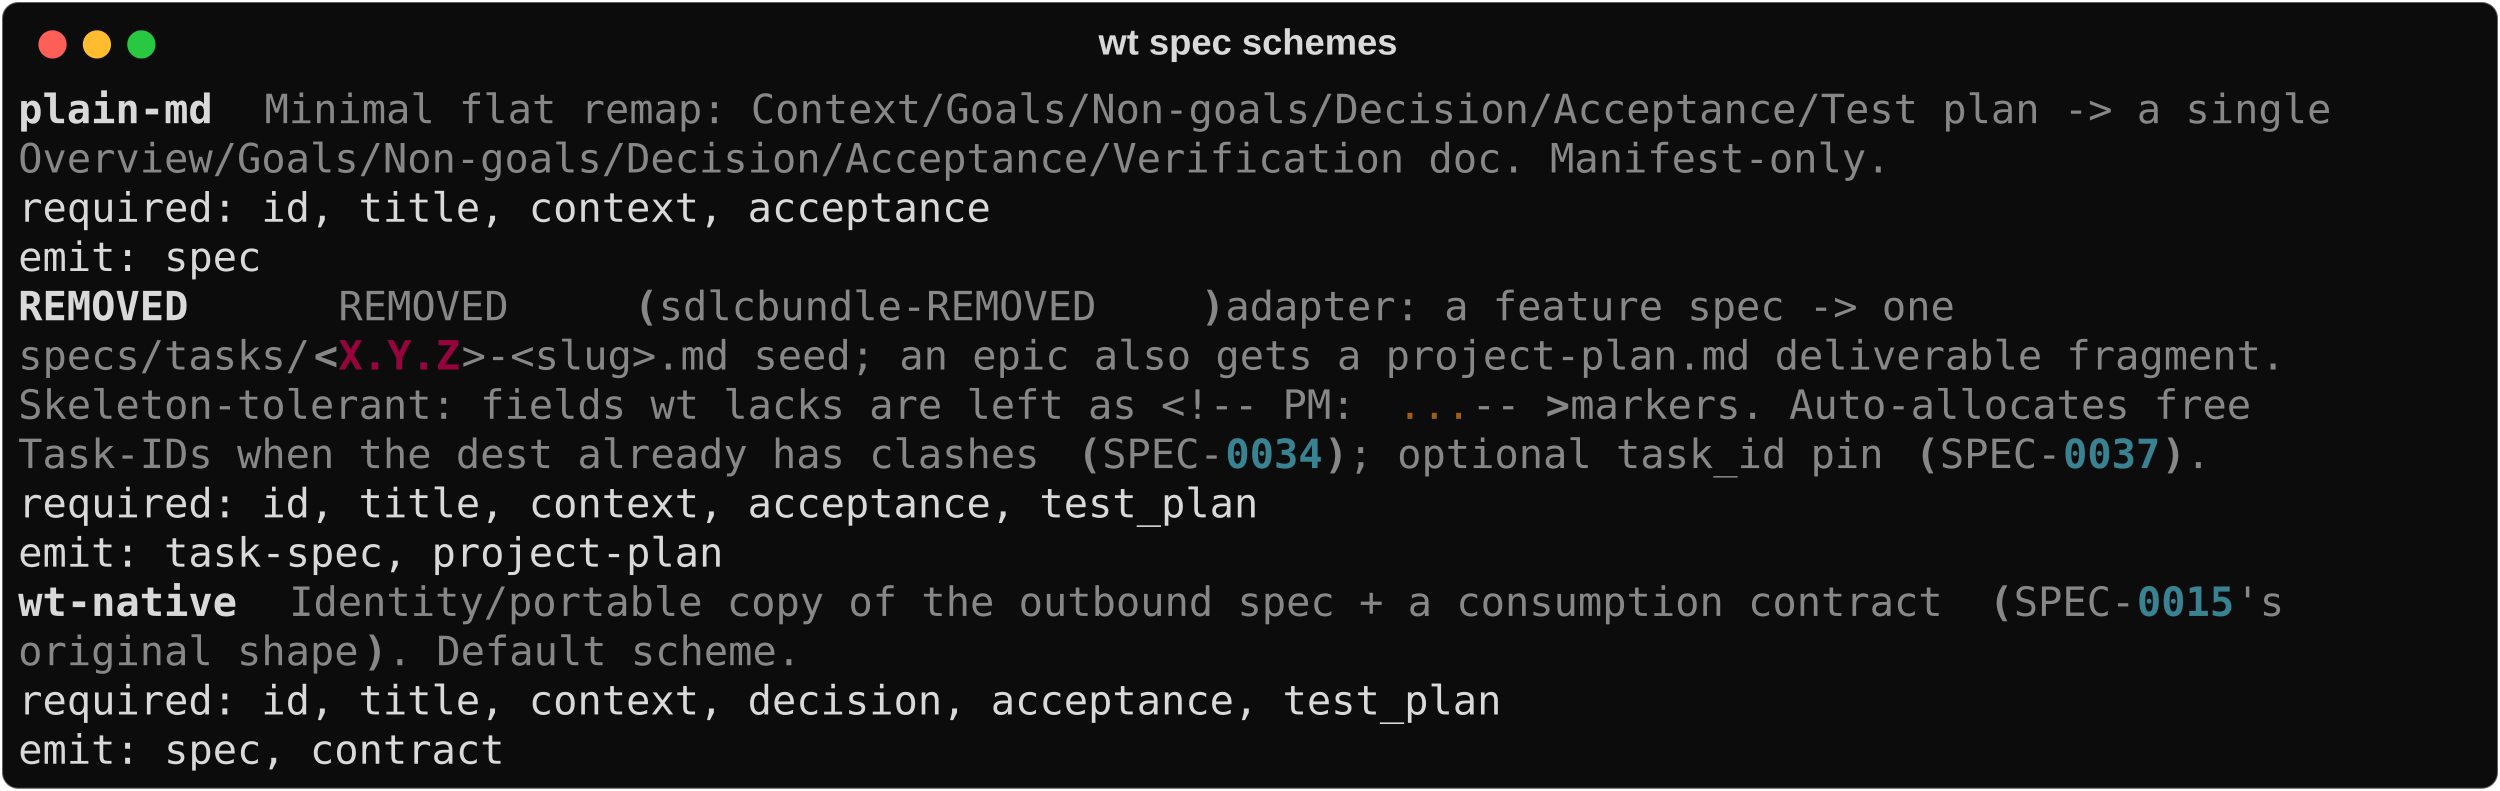
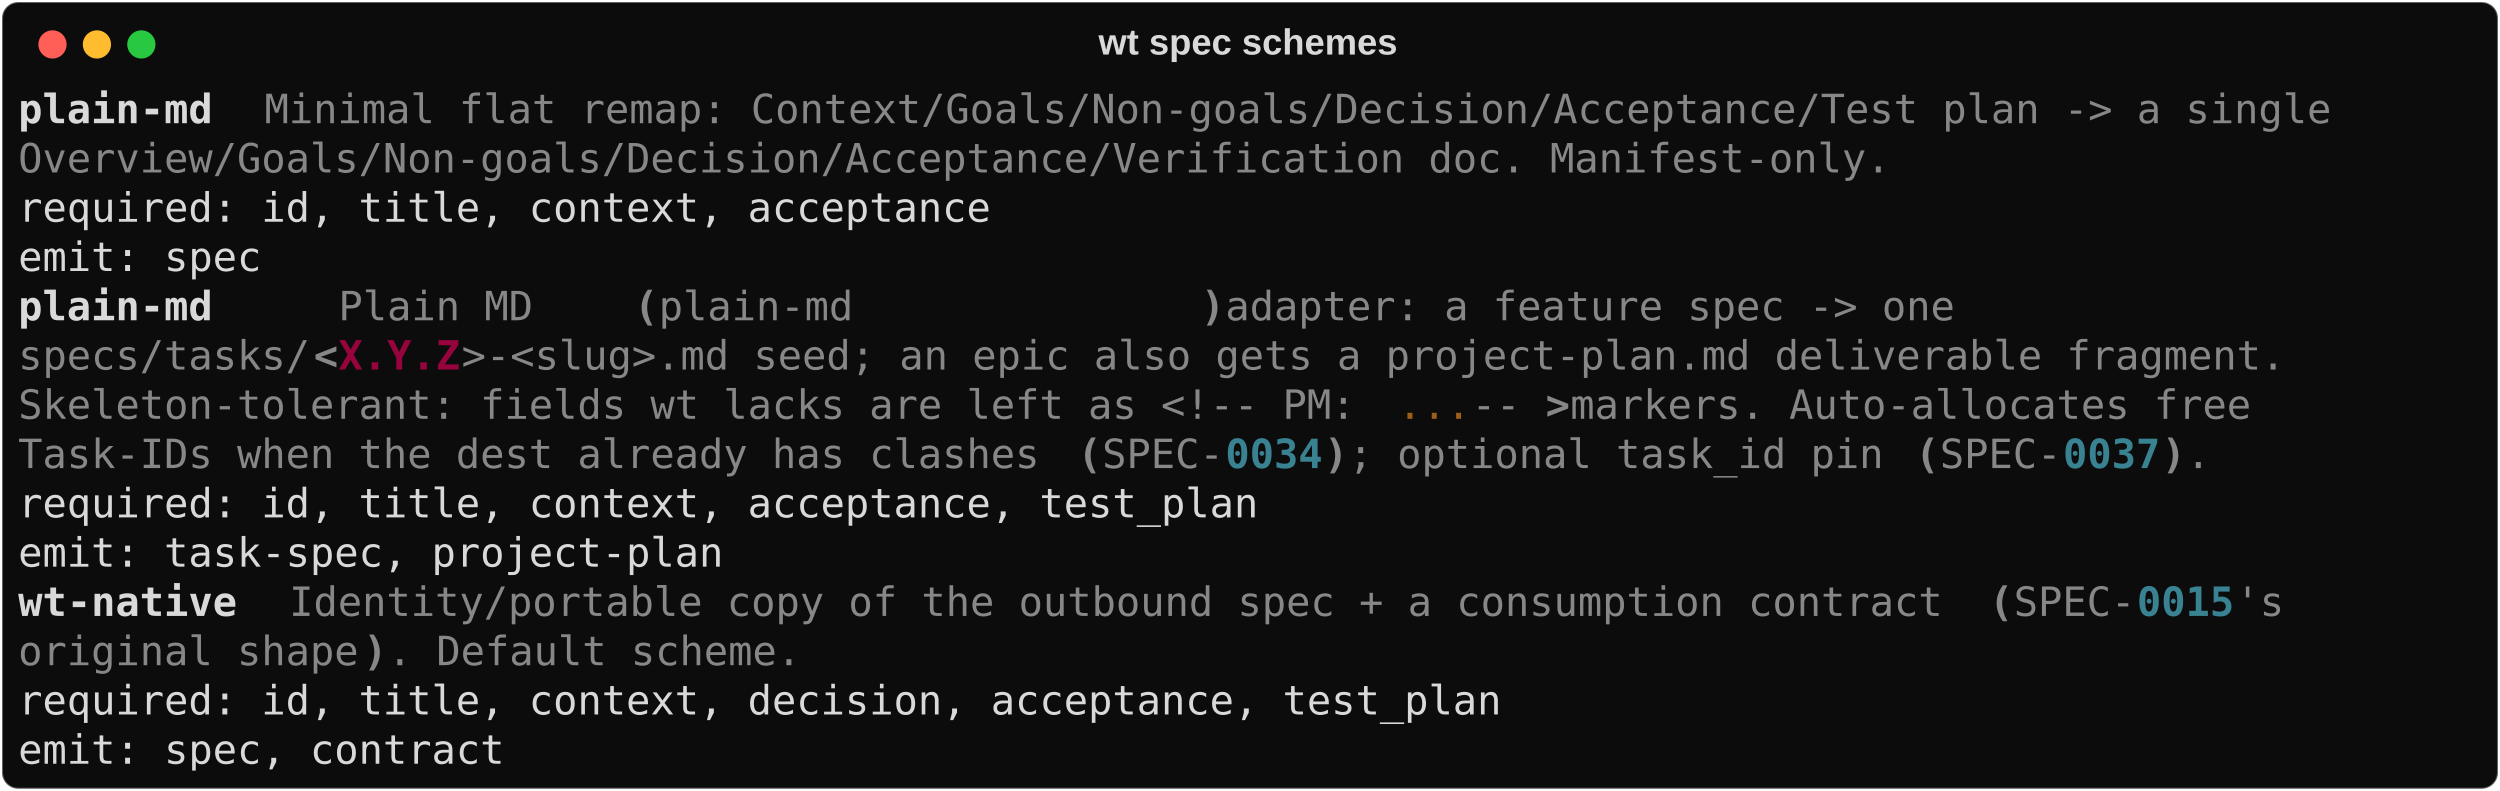
<svg xmlns="http://www.w3.org/2000/svg" class="rich-terminal" viewBox="0 0 1238 391.6">
  <style>

    @font-face {
        font-family: "Fira Code";
        src: local("FiraCode-Regular"),
                url("https://cdnjs.cloudflare.com/ajax/libs/firacode/6.2.0/woff2/FiraCode-Regular.woff2") format("woff2"),
                url("https://cdnjs.cloudflare.com/ajax/libs/firacode/6.2.0/woff/FiraCode-Regular.woff") format("woff");
        font-style: normal;
        font-weight: 400;
    }
    @font-face {
        font-family: "Fira Code";
        src: local("FiraCode-Bold"),
                url("https://cdnjs.cloudflare.com/ajax/libs/firacode/6.2.0/woff2/FiraCode-Bold.woff2") format("woff2"),
                url("https://cdnjs.cloudflare.com/ajax/libs/firacode/6.2.0/woff/FiraCode-Bold.woff") format("woff");
        font-style: bold;
        font-weight: 700;
    }

    .terminal-304398853-matrix {
        font-family: Fira Code, monospace;
        font-size: 20px;
        line-height: 24.4px;
        font-variant-east-asian: full-width;
    }

    .terminal-304398853-title {
        font-size: 18px;
        font-weight: bold;
        font-family: arial;
    }

    .terminal-304398853-r1 { fill: #d9d9d9;font-weight: bold }
.terminal-304398853-r2 { fill: #d9d9d9 }
.terminal-304398853-r3 { fill: #878787 }
.terminal-304398853-r4 { fill: #878787;font-weight: bold }
.terminal-304398853-r5 { fill: #97043d;font-weight: bold }
.terminal-304398853-r6 { fill: #9c5f17 }
.terminal-304398853-r7 { fill: #398291;font-weight: bold }
    </style>
  <defs>
    <clipPath id="terminal-304398853-clip-terminal">
      <rect x="0" y="0" width="1219.0" height="340.6" />
    </clipPath>
    <clipPath id="terminal-304398853-line-0">
      <rect x="0" y="1.5" width="1220" height="24.65" />
    </clipPath>
    <clipPath id="terminal-304398853-line-1">
      <rect x="0" y="25.9" width="1220" height="24.65" />
    </clipPath>
    <clipPath id="terminal-304398853-line-2">
      <rect x="0" y="50.3" width="1220" height="24.65" />
    </clipPath>
    <clipPath id="terminal-304398853-line-3">
      <rect x="0" y="74.7" width="1220" height="24.65" />
    </clipPath>
    <clipPath id="terminal-304398853-line-4">
      <rect x="0" y="99.1" width="1220" height="24.65" />
    </clipPath>
    <clipPath id="terminal-304398853-line-5">
      <rect x="0" y="123.5" width="1220" height="24.65" />
    </clipPath>
    <clipPath id="terminal-304398853-line-6">
      <rect x="0" y="147.9" width="1220" height="24.65" />
    </clipPath>
    <clipPath id="terminal-304398853-line-7">
      <rect x="0" y="172.3" width="1220" height="24.65" />
    </clipPath>
    <clipPath id="terminal-304398853-line-8">
      <rect x="0" y="196.7" width="1220" height="24.65" />
    </clipPath>
    <clipPath id="terminal-304398853-line-9">
      <rect x="0" y="221.1" width="1220" height="24.65" />
    </clipPath>
    <clipPath id="terminal-304398853-line-10">
      <rect x="0" y="245.5" width="1220" height="24.65" />
    </clipPath>
    <clipPath id="terminal-304398853-line-11">
      <rect x="0" y="269.9" width="1220" height="24.65" />
    </clipPath>
    <clipPath id="terminal-304398853-line-12">
      <rect x="0" y="294.3" width="1220" height="24.65" />
    </clipPath>
  </defs>
  <rect fill="#0c0c0c" stroke="rgba(255,255,255,0.35)" stroke-width="1" x="1" y="1" width="1236" height="389.6" rx="8" />
  <text class="terminal-304398853-title" fill="#d9d9d9" text-anchor="middle" x="618" y="27">wt spec schemes</text>
  <g transform="translate(26,22)">
    <circle cx="0" cy="0" r="7" fill="#ff5f57" />
    <circle cx="22" cy="0" r="7" fill="#febc2e" />
    <circle cx="44" cy="0" r="7" fill="#28c840" />
  </g>
  <g transform="translate(9, 41)" clip-path="url(#terminal-304398853-clip-terminal)">
    <g class="terminal-304398853-matrix">
      <text class="terminal-304398853-r1" x="0" y="20" textLength="97.6" clip-path="url(#terminal-304398853-line-0)">plain-md</text>
      <text class="terminal-304398853-r3" x="122" y="20" textLength="1049.2" clip-path="url(#terminal-304398853-line-0)">Minimal flat remap: Context/Goals/Non-goals/Decision/Acceptance/Test plan -&gt; a single </text>
      <text class="terminal-304398853-r2" x="1220" y="20" textLength="12.2" clip-path="url(#terminal-304398853-line-0)">
</text>
      <text class="terminal-304398853-r3" x="0" y="44.4" textLength="939.4" clip-path="url(#terminal-304398853-line-1)">Overview/Goals/Non-goals/Decision/Acceptance/Verification doc. Manifest-only.</text>
      <text class="terminal-304398853-r2" x="1220" y="44.4" textLength="12.2" clip-path="url(#terminal-304398853-line-1)">
</text>
      <text class="terminal-304398853-r2" x="0" y="68.8" textLength="512.4" clip-path="url(#terminal-304398853-line-2)">  required: id, title, context, acceptance</text>
      <text class="terminal-304398853-r2" x="1220" y="68.8" textLength="12.2" clip-path="url(#terminal-304398853-line-2)">
</text>
      <text class="terminal-304398853-r2" x="0" y="93.2" textLength="146.4" clip-path="url(#terminal-304398853-line-3)">  emit: spec</text>
      <text class="terminal-304398853-r2" x="1220" y="93.2" textLength="12.2" clip-path="url(#terminal-304398853-line-3)">
</text>
-       <text class="terminal-304398853-r1" x="0" y="117.6" textLength="134.2" clip-path="url(#terminal-304398853-line-4)">REMOVED</text>
-       <text class="terminal-304398853-r3" x="158.6" y="117.6" textLength="146.4" clip-path="url(#terminal-304398853-line-4)">REMOVED </text>
+       <text class="terminal-304398853-r1" x="0" y="117.6" textLength="134.2" clip-path="url(#terminal-304398853-line-4)">plain-md</text>
+       <text class="terminal-304398853-r3" x="158.6" y="117.6" textLength="146.4" clip-path="url(#terminal-304398853-line-4)">Plain MD </text>
      <text class="terminal-304398853-r4" x="305" y="117.6" textLength="12.2" clip-path="url(#terminal-304398853-line-4)">(</text>
-       <text class="terminal-304398853-r3" x="317.2" y="117.6" textLength="268.4" clip-path="url(#terminal-304398853-line-4)">sdlcbundle-REMOVED</text>
+       <text class="terminal-304398853-r3" x="317.2" y="117.6" textLength="268.4" clip-path="url(#terminal-304398853-line-4)">plain-md</text>
      <text class="terminal-304398853-r4" x="585.6" y="117.6" textLength="12.2" clip-path="url(#terminal-304398853-line-4)">)</text>
      <text class="terminal-304398853-r3" x="597.8" y="117.6" textLength="390.4" clip-path="url(#terminal-304398853-line-4)"> adapter: a feature spec -&gt; one </text>
      <text class="terminal-304398853-r2" x="1220" y="117.6" textLength="12.2" clip-path="url(#terminal-304398853-line-4)">
</text>
      <text class="terminal-304398853-r3" x="0" y="142" textLength="146.4" clip-path="url(#terminal-304398853-line-5)">specs/tasks/</text>
      <text class="terminal-304398853-r4" x="146.4" y="142" textLength="12.2" clip-path="url(#terminal-304398853-line-5)">&lt;</text>
      <text class="terminal-304398853-r5" x="158.6" y="142" textLength="61" clip-path="url(#terminal-304398853-line-5)">X.Y.Z</text>
      <text class="terminal-304398853-r3" x="219.6" y="142" textLength="927.2" clip-path="url(#terminal-304398853-line-5)">&gt;-&lt;slug&gt;.md seed; an epic also gets a project-plan.md deliverable fragment. </text>
      <text class="terminal-304398853-r2" x="1220" y="142" textLength="12.2" clip-path="url(#terminal-304398853-line-5)">
</text>
      <text class="terminal-304398853-r3" x="0" y="166.4" textLength="683.2" clip-path="url(#terminal-304398853-line-6)">Skeleton-tolerant: fields wt lacks are left as &lt;!-- PM: </text>
      <text class="terminal-304398853-r6" x="683.2" y="166.4" textLength="36.6" clip-path="url(#terminal-304398853-line-6)">...</text>
      <text class="terminal-304398853-r3" x="719.8" y="166.4" textLength="36.6" clip-path="url(#terminal-304398853-line-6)"> --</text>
      <text class="terminal-304398853-r4" x="756.4" y="166.4" textLength="12.2" clip-path="url(#terminal-304398853-line-6)">&gt;</text>
      <text class="terminal-304398853-r3" x="768.6" y="166.4" textLength="366" clip-path="url(#terminal-304398853-line-6)"> markers. Auto-allocates free </text>
      <text class="terminal-304398853-r2" x="1220" y="166.4" textLength="12.2" clip-path="url(#terminal-304398853-line-6)">
</text>
      <text class="terminal-304398853-r3" x="0" y="190.8" textLength="524.6" clip-path="url(#terminal-304398853-line-7)">Task-IDs when the dest already has clashes </text>
      <text class="terminal-304398853-r4" x="524.6" y="190.8" textLength="12.2" clip-path="url(#terminal-304398853-line-7)">(</text>
      <text class="terminal-304398853-r3" x="536.8" y="190.8" textLength="61" clip-path="url(#terminal-304398853-line-7)">SPEC-</text>
      <text class="terminal-304398853-r7" x="597.8" y="190.8" textLength="48.8" clip-path="url(#terminal-304398853-line-7)">0034</text>
      <text class="terminal-304398853-r4" x="646.6" y="190.8" textLength="12.2" clip-path="url(#terminal-304398853-line-7)">)</text>
      <text class="terminal-304398853-r3" x="658.8" y="190.8" textLength="280.6" clip-path="url(#terminal-304398853-line-7)">; optional task_id pin </text>
      <text class="terminal-304398853-r4" x="939.4" y="190.8" textLength="12.2" clip-path="url(#terminal-304398853-line-7)">(</text>
      <text class="terminal-304398853-r3" x="951.6" y="190.8" textLength="61" clip-path="url(#terminal-304398853-line-7)">SPEC-</text>
      <text class="terminal-304398853-r7" x="1012.6" y="190.8" textLength="48.8" clip-path="url(#terminal-304398853-line-7)">0037</text>
      <text class="terminal-304398853-r4" x="1061.4" y="190.8" textLength="12.2" clip-path="url(#terminal-304398853-line-7)">)</text>
      <text class="terminal-304398853-r3" x="1073.6" y="190.8" textLength="12.2" clip-path="url(#terminal-304398853-line-7)">.</text>
      <text class="terminal-304398853-r2" x="1220" y="190.8" textLength="12.2" clip-path="url(#terminal-304398853-line-7)">
</text>
      <text class="terminal-304398853-r2" x="0" y="215.2" textLength="646.6" clip-path="url(#terminal-304398853-line-8)">  required: id, title, context, acceptance, test_plan</text>
      <text class="terminal-304398853-r2" x="1220" y="215.2" textLength="12.2" clip-path="url(#terminal-304398853-line-8)">
</text>
      <text class="terminal-304398853-r2" x="0" y="239.6" textLength="378.2" clip-path="url(#terminal-304398853-line-9)">  emit: task-spec, project-plan</text>
      <text class="terminal-304398853-r2" x="1220" y="239.6" textLength="12.2" clip-path="url(#terminal-304398853-line-9)">
</text>
      <text class="terminal-304398853-r1" x="0" y="264" textLength="109.8" clip-path="url(#terminal-304398853-line-10)">wt-native</text>
      <text class="terminal-304398853-r3" x="134.2" y="264" textLength="841.8" clip-path="url(#terminal-304398853-line-10)">Identity/portable copy of the outbound spec + a consumption contract </text>
      <text class="terminal-304398853-r4" x="976" y="264" textLength="12.2" clip-path="url(#terminal-304398853-line-10)">(</text>
      <text class="terminal-304398853-r3" x="988.2" y="264" textLength="61" clip-path="url(#terminal-304398853-line-10)">SPEC-</text>
      <text class="terminal-304398853-r7" x="1049.2" y="264" textLength="48.8" clip-path="url(#terminal-304398853-line-10)">0015</text>
      <text class="terminal-304398853-r3" x="1098" y="264" textLength="36.6" clip-path="url(#terminal-304398853-line-10)">'s </text>
      <text class="terminal-304398853-r2" x="1220" y="264" textLength="12.2" clip-path="url(#terminal-304398853-line-10)">
</text>
      <text class="terminal-304398853-r3" x="0" y="288.4" textLength="170.8" clip-path="url(#terminal-304398853-line-11)">original shape</text>
      <text class="terminal-304398853-r4" x="170.8" y="288.4" textLength="12.2" clip-path="url(#terminal-304398853-line-11)">)</text>
      <text class="terminal-304398853-r3" x="183" y="288.4" textLength="207.4" clip-path="url(#terminal-304398853-line-11)">. Default scheme.</text>
      <text class="terminal-304398853-r2" x="1220" y="288.4" textLength="12.2" clip-path="url(#terminal-304398853-line-11)">
</text>
      <text class="terminal-304398853-r2" x="0" y="312.8" textLength="768.6" clip-path="url(#terminal-304398853-line-12)">  required: id, title, context, decision, acceptance, test_plan</text>
      <text class="terminal-304398853-r2" x="1220" y="312.8" textLength="12.2" clip-path="url(#terminal-304398853-line-12)">
</text>
      <text class="terminal-304398853-r2" x="0" y="337.2" textLength="268.4" clip-path="url(#terminal-304398853-line-13)">  emit: spec, contract</text>
      <text class="terminal-304398853-r2" x="1220" y="337.2" textLength="12.2" clip-path="url(#terminal-304398853-line-13)">
</text>
    </g>
  </g>
</svg>
